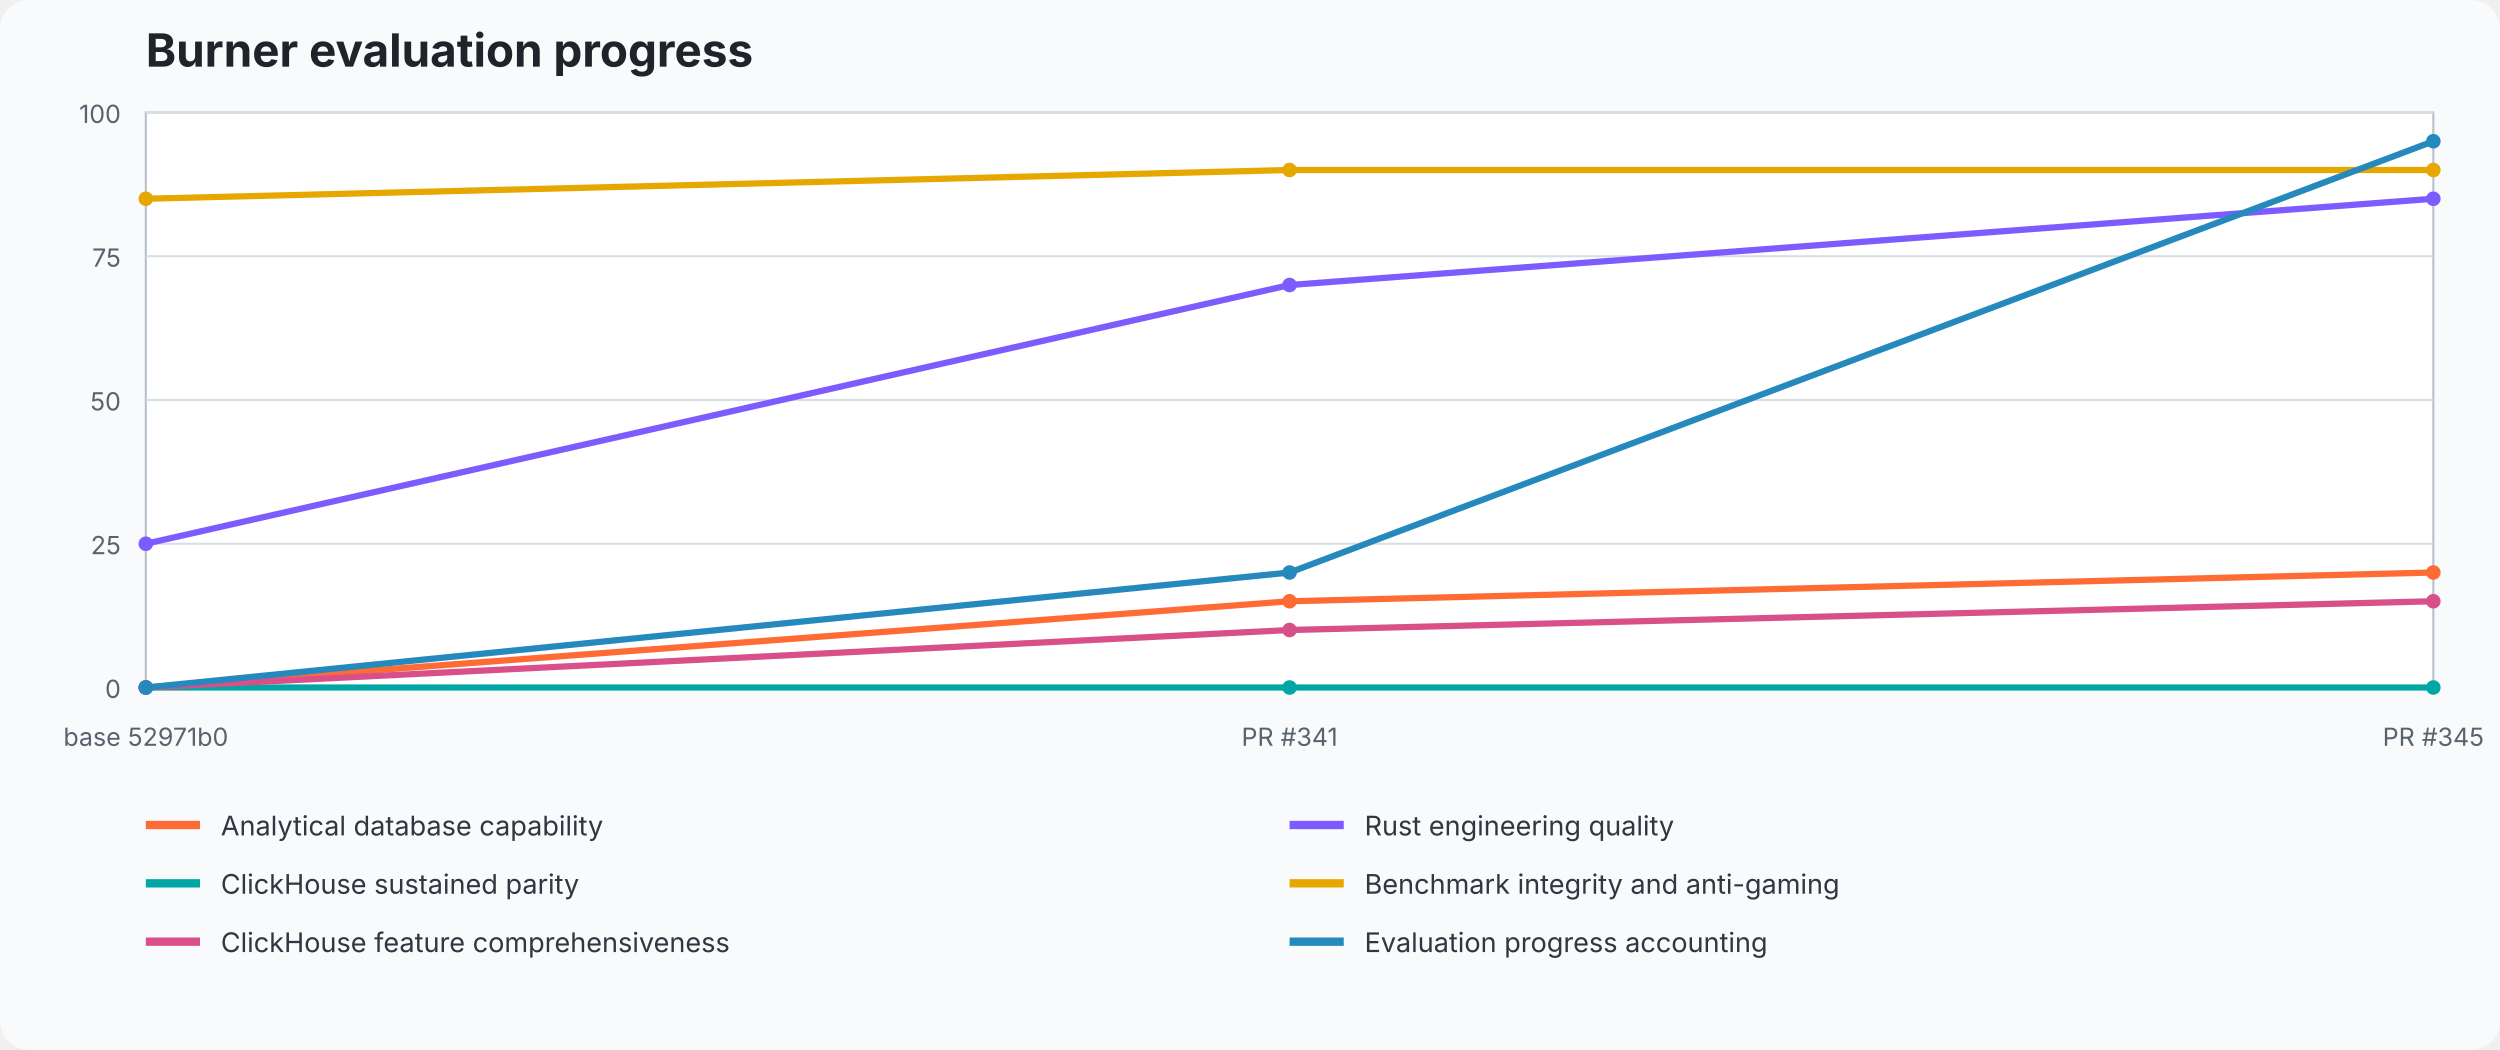
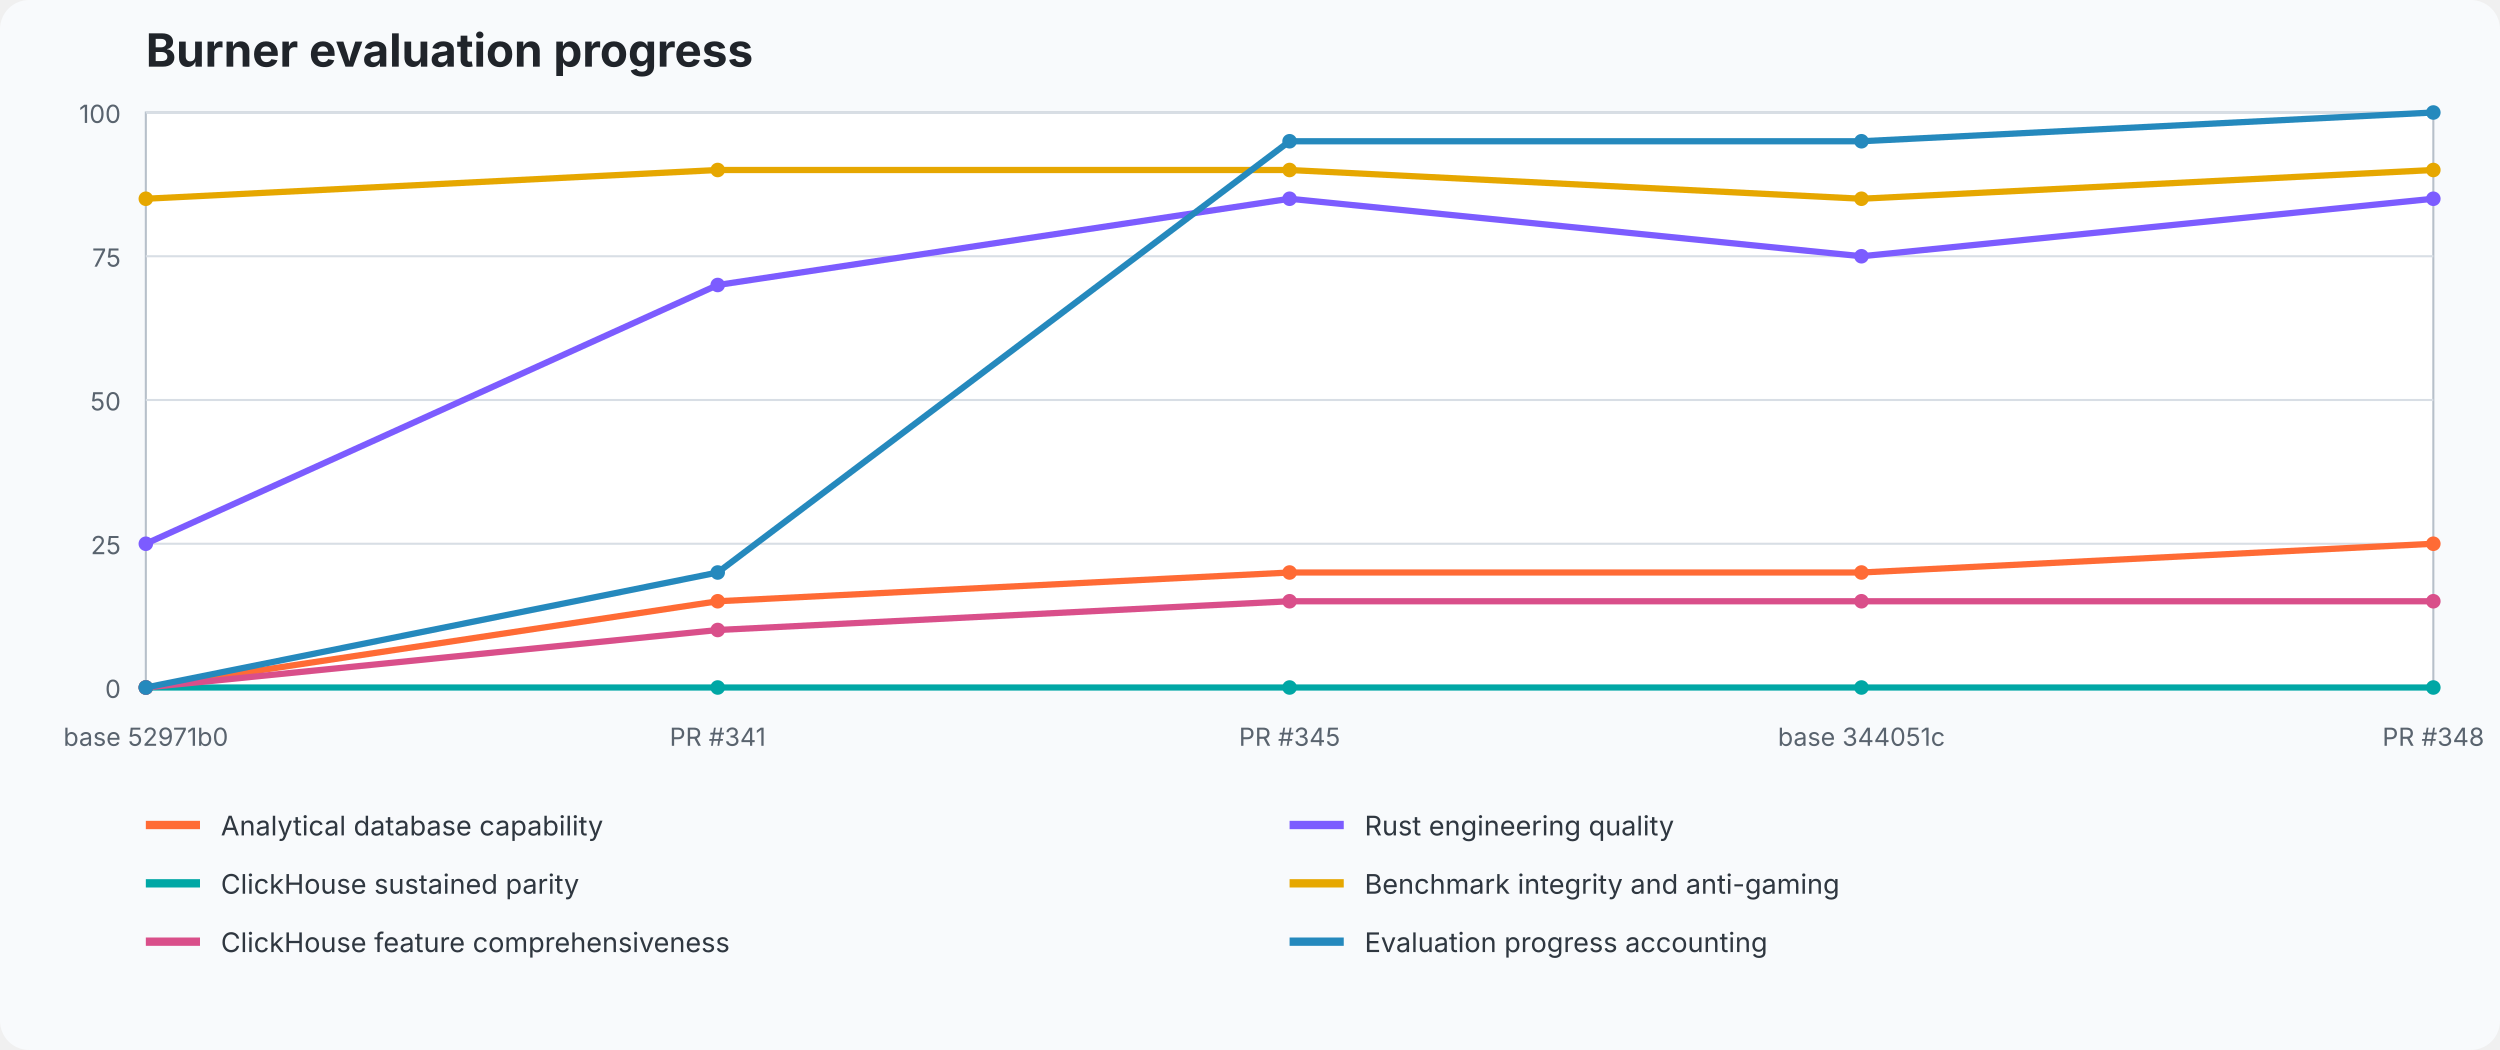
<svg xmlns="http://www.w3.org/2000/svg" width="1200" height="504" viewBox="0 0 1200 504" role="img" aria-labelledby="title desc">
  <style>text{font-family:ui-sans-serif,system-ui,-apple-system,BlinkMacSystemFont,"Segoe UI",sans-serif}.title{font-size:22px;font-weight:700;fill:#20242a}.axis{font-size:12px;fill:#59636e}.legend{font-size:13px;fill:#2f3740}.grid{stroke:#d8dee5;stroke-width:1}.plot{fill:#fff;stroke:#b7c0ca}</style>
  <rect width="100%" height="100%" fill="#f8fafc" rx="14" />
  <text x="70" y="32" class="title">Burner evaluation progress</text>
  <rect x="70" y="54" width="1098" height="276" class="plot" />
  <line x1="70" y1="330" x2="1168" y2="330" class="grid" />
  <text x="58" y="335" text-anchor="end" class="axis">0</text>
  <line x1="70" y1="261" x2="1168" y2="261" class="grid" />
  <text x="58" y="266" text-anchor="end" class="axis">25</text>
  <line x1="70" y1="192" x2="1168" y2="192" class="grid" />
  <text x="58" y="197" text-anchor="end" class="axis">50</text>
  <line x1="70" y1="123" x2="1168" y2="123" class="grid" />
  <text x="58" y="128" text-anchor="end" class="axis">75</text>
  <line x1="70" y1="54" x2="1168" y2="54" class="grid" />
  <text x="58" y="59" text-anchor="end" class="axis">100</text>
-   <polyline points="70.0,330.0 619.0,288.6 1168.0,274.8" fill="none" stroke="#ff6b35" stroke-width="3" stroke-linejoin="round" stroke-linecap="round" />
+   <polyline points="70.0,330.0 344.5,288.6 619.0,274.8 893.5,274.8 1168.0,261.0" fill="none" stroke="#ff6b35" stroke-width="3" stroke-linejoin="round" stroke-linecap="round" />
  <circle cx="70.0" cy="330.0" r="3.5" fill="#ff6b35" />
-   <circle cx="619.0" cy="288.6" r="3.5" fill="#ff6b35" />
-   <circle cx="1168.0" cy="274.8" r="3.5" fill="#ff6b35" />
-   <polyline points="70.0,261.0 619.0,136.8 1168.0,95.4" fill="none" stroke="#7c5cff" stroke-width="3" stroke-linejoin="round" stroke-linecap="round" />
+   <circle cx="344.5" cy="288.6" r="3.5" fill="#ff6b35" />
+   <circle cx="619.0" cy="274.8" r="3.5" fill="#ff6b35" />
+   <circle cx="893.5" cy="274.8" r="3.5" fill="#ff6b35" />
+   <circle cx="1168.0" cy="261.0" r="3.5" fill="#ff6b35" />
+   <polyline points="70.0,261.0 344.5,136.8 619.0,95.4 893.5,123.0 1168.0,95.4" fill="none" stroke="#7c5cff" stroke-width="3" stroke-linejoin="round" stroke-linecap="round" />
  <circle cx="70.0" cy="261.0" r="3.5" fill="#7c5cff" />
-   <circle cx="619.0" cy="136.8" r="3.5" fill="#7c5cff" />
+   <circle cx="344.5" cy="136.8" r="3.5" fill="#7c5cff" />
+   <circle cx="619.0" cy="95.4" r="3.5" fill="#7c5cff" />
+   <circle cx="893.5" cy="123.0" r="3.5" fill="#7c5cff" />
  <circle cx="1168.0" cy="95.4" r="3.5" fill="#7c5cff" />
-   <polyline points="70.0,330.0 619.0,330.0 1168.0,330.0" fill="none" stroke="#00a7a5" stroke-width="3" stroke-linejoin="round" stroke-linecap="round" />
+   <polyline points="70.0,330.0 344.5,330.0 619.0,330.0 893.5,330.0 1168.0,330.0" fill="none" stroke="#00a7a5" stroke-width="3" stroke-linejoin="round" stroke-linecap="round" />
  <circle cx="70.0" cy="330.0" r="3.5" fill="#00a7a5" />
+   <circle cx="344.5" cy="330.0" r="3.5" fill="#00a7a5" />
  <circle cx="619.0" cy="330.0" r="3.5" fill="#00a7a5" />
+   <circle cx="893.5" cy="330.0" r="3.5" fill="#00a7a5" />
  <circle cx="1168.0" cy="330.0" r="3.5" fill="#00a7a5" />
-   <polyline points="70.0,95.4 619.0,81.6 1168.0,81.6" fill="none" stroke="#e6a700" stroke-width="3" stroke-linejoin="round" stroke-linecap="round" />
+   <polyline points="70.0,95.4 344.5,81.6 619.0,81.6 893.5,95.4 1168.0,81.6" fill="none" stroke="#e6a700" stroke-width="3" stroke-linejoin="round" stroke-linecap="round" />
  <circle cx="70.0" cy="95.4" r="3.5" fill="#e6a700" />
+   <circle cx="344.5" cy="81.6" r="3.5" fill="#e6a700" />
  <circle cx="619.0" cy="81.6" r="3.5" fill="#e6a700" />
+   <circle cx="893.5" cy="95.4" r="3.5" fill="#e6a700" />
  <circle cx="1168.0" cy="81.6" r="3.5" fill="#e6a700" />
-   <polyline points="70.0,330.0 619.0,302.4 1168.0,288.6" fill="none" stroke="#d94f8a" stroke-width="3" stroke-linejoin="round" stroke-linecap="round" />
+   <polyline points="70.0,330.0 344.5,302.4 619.0,288.6 893.5,288.6 1168.0,288.6" fill="none" stroke="#d94f8a" stroke-width="3" stroke-linejoin="round" stroke-linecap="round" />
  <circle cx="70.0" cy="330.0" r="3.5" fill="#d94f8a" />
-   <circle cx="619.0" cy="302.4" r="3.5" fill="#d94f8a" />
+   <circle cx="344.5" cy="302.4" r="3.5" fill="#d94f8a" />
+   <circle cx="619.0" cy="288.6" r="3.5" fill="#d94f8a" />
+   <circle cx="893.5" cy="288.6" r="3.5" fill="#d94f8a" />
  <circle cx="1168.0" cy="288.6" r="3.5" fill="#d94f8a" />
-   <polyline points="70.0,330.0 619.0,274.8 1168.0,67.8" fill="none" stroke="#2589bd" stroke-width="3" stroke-linejoin="round" stroke-linecap="round" />
+   <polyline points="70.0,330.0 344.5,274.8 619.0,67.8 893.5,67.8 1168.0,54.0" fill="none" stroke="#2589bd" stroke-width="3" stroke-linejoin="round" stroke-linecap="round" />
  <circle cx="70.0" cy="330.0" r="3.5" fill="#2589bd" />
-   <circle cx="619.0" cy="274.8" r="3.5" fill="#2589bd" />
-   <circle cx="1168.0" cy="67.8" r="3.5" fill="#2589bd" />
+   <circle cx="344.5" cy="274.8" r="3.5" fill="#2589bd" />
+   <circle cx="619.0" cy="67.8" r="3.5" fill="#2589bd" />
+   <circle cx="893.5" cy="67.8" r="3.5" fill="#2589bd" />
+   <circle cx="1168.0" cy="54.0" r="3.5" fill="#2589bd" />
  <text x="70" y="358" text-anchor="middle" class="axis">base 52971b0</text>
-   <text x="619" y="358" text-anchor="middle" class="axis">PR #341</text>
-   <text x="1168" y="358" text-anchor="middle" class="axis">PR #345</text>
+   <text x="344.5" y="358" text-anchor="middle" class="axis">PR #341</text>
+   <text x="619" y="358" text-anchor="middle" class="axis">PR #345</text>
+   <text x="893.5" y="358" text-anchor="middle" class="axis">base 344051c</text>
+   <text x="1168" y="358" text-anchor="middle" class="axis">PR #348</text>
  <line x1="70" y1="396" x2="96" y2="396" stroke="#ff6b35" stroke-width="4" />
  <text x="106" y="401" class="legend">Analytical database capability</text>
  <line x1="619" y1="396" x2="645" y2="396" stroke="#7c5cff" stroke-width="4" />
  <text x="655" y="401" class="legend">Rust engineering quality</text>
  <line x1="70" y1="424" x2="96" y2="424" stroke="#00a7a5" stroke-width="4" />
  <text x="106" y="429" class="legend">ClickHouse sustained parity</text>
  <line x1="619" y1="424" x2="645" y2="424" stroke="#e6a700" stroke-width="4" />
  <text x="655" y="429" class="legend">Benchmark integrity and anti-gaming</text>
  <line x1="70" y1="452" x2="96" y2="452" stroke="#d94f8a" stroke-width="4" />
  <text x="106" y="457" class="legend">ClickHouse feature comprehensiveness</text>
  <line x1="619" y1="452" x2="645" y2="452" stroke="#2589bd" stroke-width="4" />
  <text x="655" y="457" class="legend">Evaluation progress accounting</text>
</svg>
